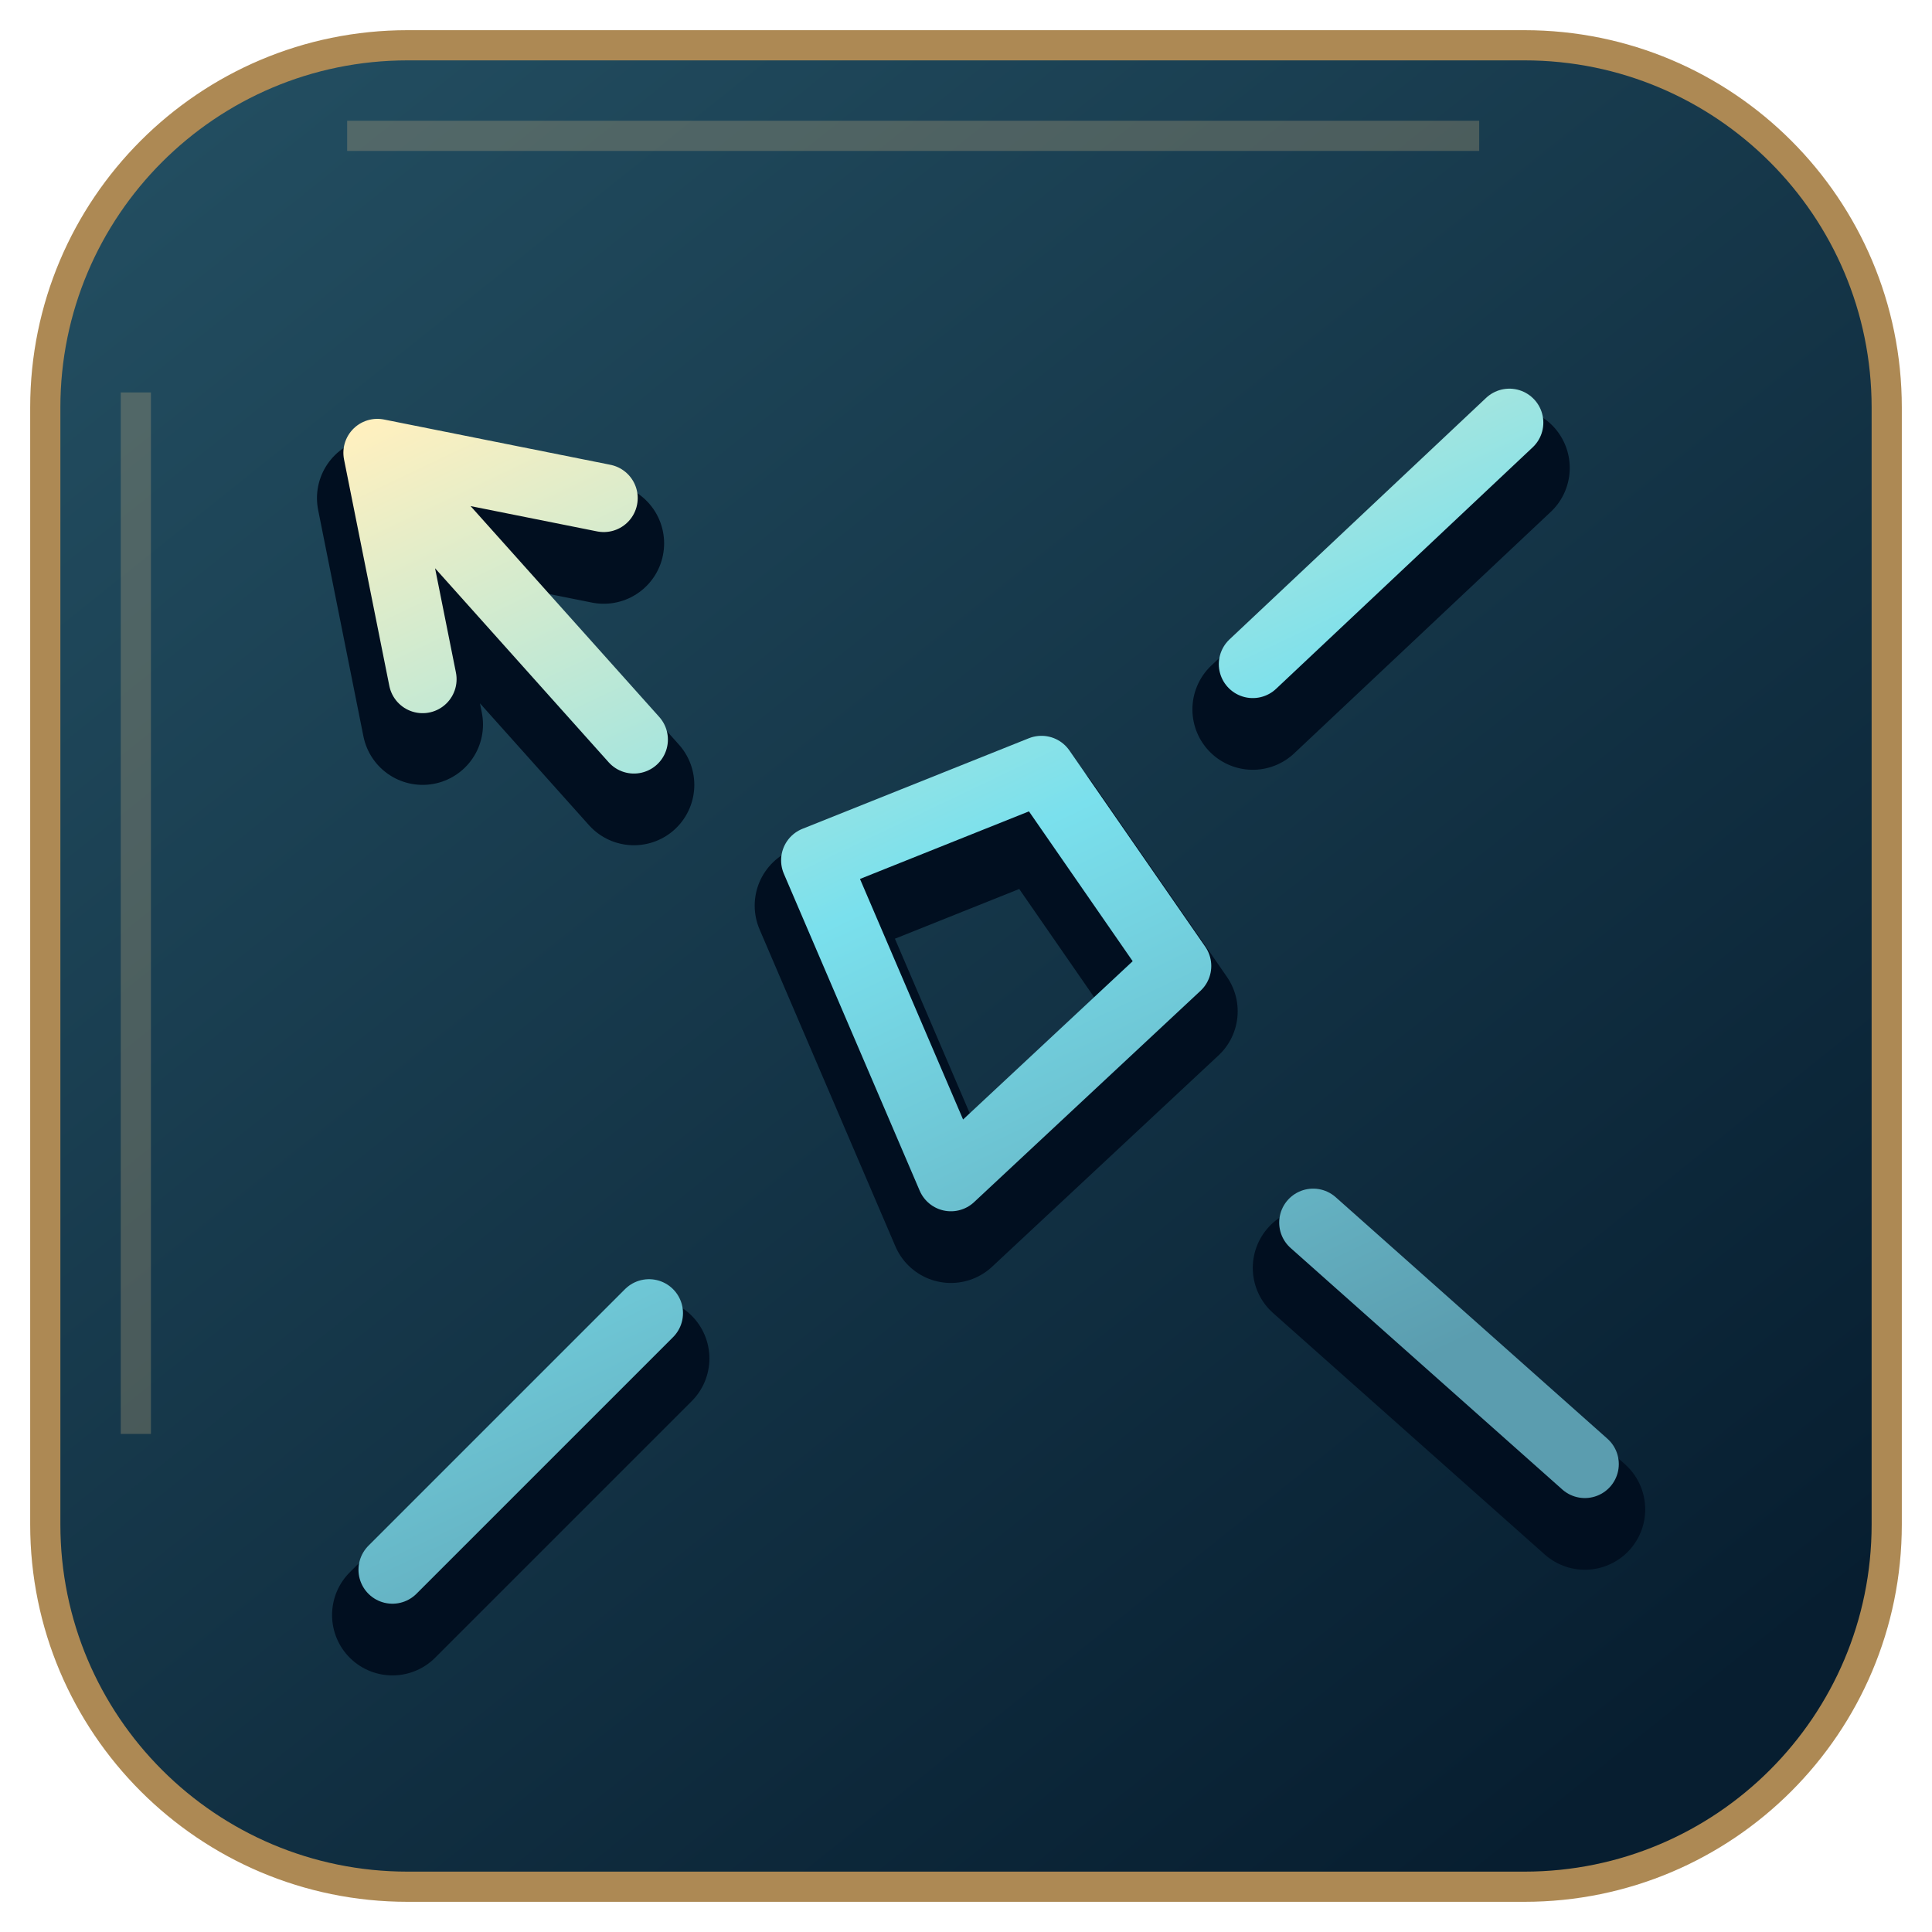
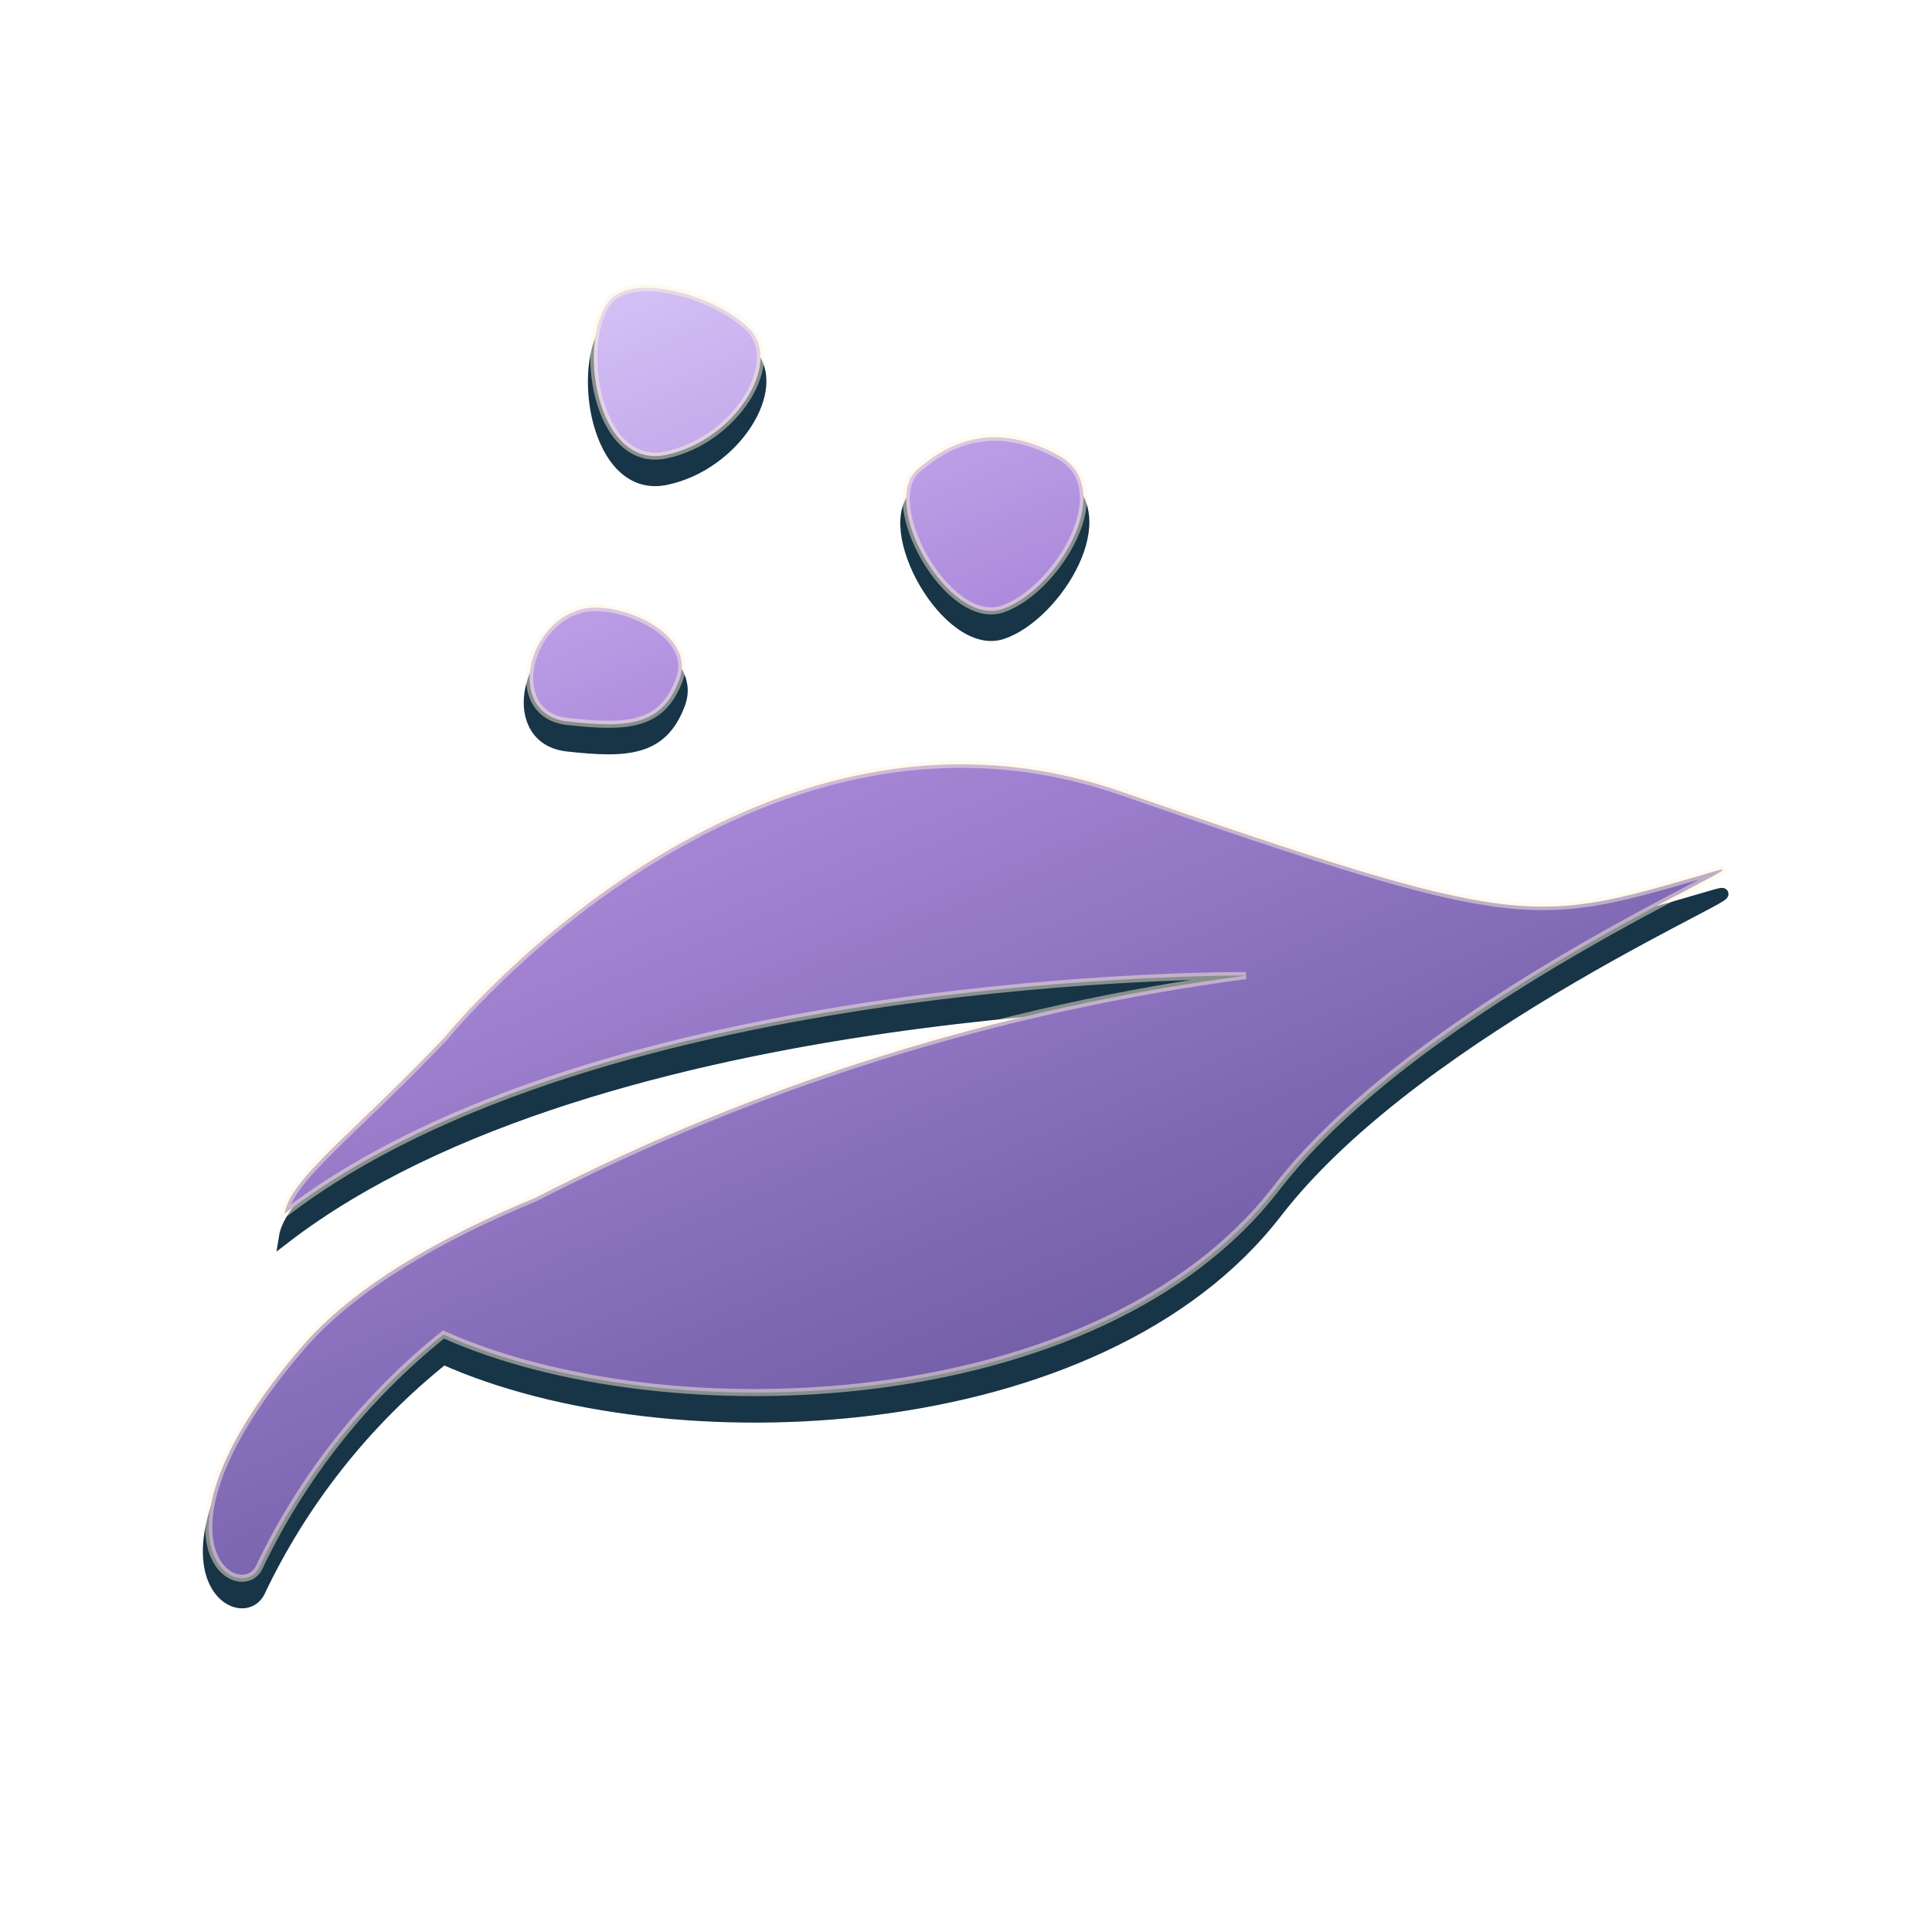
- <svg xmlns="http://www.w3.org/2000/svg" width="128" height="128" viewBox="0 0 128 128">
+ <svg xmlns="http://www.w3.org/2000/svg" width="384" height="384" viewBox="0 0 120 120">
  <defs>
-     <linearGradient id="fond" x2="0.8" y2="1">
-       <stop stop-color="#245063" />
-       <stop offset="1" stop-color="#071e30" />
+     <linearGradient id="bronze" x1="0" y1="0" x2=".25" y2="1">
+       <stop stop-color="#fff0c7" />
+       <stop offset=".3" stop-color="#d8b37c" />
+       <stop offset=".65" stop-color="#9b7449" />
+       <stop offset="1" stop-color="#e1c396" />
    </linearGradient>
-     <linearGradient id="metal" x2="0.5" y2="1">
-       <stop stop-color="#fff0bf" />
-       <stop offset="0.5" stop-color="#7ae0ed" />
-       <stop offset="1" stop-color="#5b9daf" />
+     <linearGradient id="email" x1=".2" y1="0" x2=".75" y2="1">
+       <stop stop-color="#73c9c8" />
+       <stop offset=".36" stop-color="#328b98" />
+       <stop offset="1" stop-color="#184a60" />
    </linearGradient>
+     <linearGradient id="profond" x2=".4" y2="1">
+       <stop stop-color="#32667b" />
+       <stop offset="1" stop-color="#19394f" />
+     </linearGradient>
+     <linearGradient id="ivoire" x2=".4" y2="1">
+       <stop stop-color="#fff9e9" />
+       <stop offset="1" stop-color="#ded4bd" />
+     </linearGradient>
+     <linearGradient id="violet" x2=".5" y2="1">
+       <stop stop-color="#e4d5ff" />
+       <stop offset=".4" stop-color="#ad8cdd" />
+       <stop offset="1" stop-color="#65549b" />
+     </linearGradient>
+     <linearGradient id="argent" x2=".5" y2="1">
+       <stop stop-color="#f3f3ec" />
+       <stop offset=".4" stop-color="#b5c3ce" />
+       <stop offset="1" stop-color="#667991" />
+     </linearGradient>
+     <radialGradient id="ambre" cx=".3" cy=".2" r=".9">
+       <stop stop-color="#fff3ad" />
+       <stop offset=".35" stop-color="#efbc54" />
+       <stop offset=".7" stop-color="#b77728" />
+       <stop offset="1" stop-color="#795021" />
+     </radialGradient>
+     <radialGradient id="verre" cx=".3" cy=".25" r=".85">
+       <stop stop-color="#b9f6ef" />
+       <stop offset=".4" stop-color="#5bd5d9" />
+       <stop offset="1" stop-color="#226e8b" />
+     </radialGradient>
  </defs>
-   <rect x="3" y="3" width="122" height="122" rx="24" fill="url(#fond)" stroke="#ad8954" stroke-width="2" />
-   <path d="M23 9H98M9 26V95" fill="none" stroke="#e5c388" stroke-opacity=".25" stroke-width="2" />
-   <g fill="none" stroke="#010f20" stroke-width="8" stroke-linecap="round" stroke-linejoin="round" transform="translate(0 3)">
-     <path d="M54 57 69 51 78 64 63 78ZM42 49 25 30m3 15-3-15 15 3M83 44l17-16M87 81l18 16M43 87l-17 17" />
+   <g transform="translate(13 12.3164) scale(0.367188)">
+     <path d="M180.478,171.552C150.6,210.309,77.32,213.179,39.615,196.28a112.15,112.15,0,0,0-31.2,39.446c-3.316,6.489-20.893-4.4,7.015-37.127,8.869-10.4,23.655-18.8,39.7-25.429a369.6,369.6,0,0,1,120.212-37.607s-109.117-.821-162.608,40.29c0.933-5.99,11.356-13.306,27.222-30.007,0,0,51.128-63.252,114.162-41.44,68.893,23.838,69.619,22.495,100.641,13.491C265.286,114.84,205.13,139.578,180.478,171.552ZM134.07,73.6c-9.082,2.966-20.907-17.993-14.23-23.717,5.667-4.857,13.193-7.988,23.717-2.372S143.152,70.636,134.07,73.6ZM77.151,47.514c-11.763,2.378-15.026-19.44-9.487-26.088,4.048-4.857,18.012-.98,23.716,4.743S88.914,45.136,77.151,47.514Zm2.372,37.946C76.607,93.4,70.7,93.708,60.549,92.576s-7.26-16.4,2.372-18.973C68.992,71.983,82.438,77.517,79.522,85.461Z" fill="#183447" fill-rule="evenodd" stroke="#183447" stroke-width="2" />
  </g>
-   <g fill="none" stroke="url(#metal)" stroke-width="4.5" stroke-linecap="round" stroke-linejoin="round">
-     <path d="M54 57 69 51 78 64 63 78ZM42 49 25 30m3 15-3-15 15 3M83 44l17-16M87 81l18 16M43 87l-17 17" />
+   <g transform="translate(13 10.8164) scale(0.367188)">
+     <path d="M180.478,171.552C150.6,210.309,77.32,213.179,39.615,196.28a112.15,112.15,0,0,0-31.2,39.446c-3.316,6.489-20.893-4.4,7.015-37.127,8.869-10.4,23.655-18.8,39.7-25.429a369.6,369.6,0,0,1,120.212-37.607s-109.117-.821-162.608,40.29c0.933-5.99,11.356-13.306,27.222-30.007,0,0,51.128-63.252,114.162-41.44,68.893,23.838,69.619,22.495,100.641,13.491C265.286,114.84,205.13,139.578,180.478,171.552ZM134.07,73.6c-9.082,2.966-20.907-17.993-14.23-23.717,5.667-4.857,13.193-7.988,23.717-2.372S143.152,70.636,134.07,73.6ZM77.151,47.514c-11.763,2.378-15.026-19.44-9.487-26.088,4.048-4.857,18.012-.98,23.716,4.743S88.914,45.136,77.151,47.514Zm2.372,37.946C76.607,93.4,70.7,93.708,60.549,92.576s-7.26-16.4,2.372-18.973C68.992,71.983,82.438,77.517,79.522,85.461Z" fill="url(#violet)" fill-rule="evenodd" />
+     <g opacity=".48">
+       <path d="M180.478,171.552C150.6,210.309,77.32,213.179,39.615,196.28a112.15,112.15,0,0,0-31.2,39.446c-3.316,6.489-20.893-4.4,7.015-37.127,8.869-10.4,23.655-18.8,39.7-25.429a369.6,369.6,0,0,1,120.212-37.607s-109.117-.821-162.608,40.29c0.933-5.99,11.356-13.306,27.222-30.007,0,0,51.128-63.252,114.162-41.44,68.893,23.838,69.619,22.495,100.641,13.491C265.286,114.84,205.13,139.578,180.478,171.552ZM134.07,73.6c-9.082,2.966-20.907-17.993-14.23-23.717,5.667-4.857,13.193-7.988,23.717-2.372S143.152,70.636,134.07,73.6ZM77.151,47.514c-11.763,2.378-15.026-19.44-9.487-26.088,4.048-4.857,18.012-.98,23.716,4.743S88.914,45.136,77.151,47.514Zm2.372,37.946C76.607,93.4,70.7,93.708,60.549,92.576s-7.26-16.4,2.372-18.973C68.992,71.983,82.438,77.517,79.522,85.461Z" fill="none" fill-rule="evenodd" stroke="#fff4d9" stroke-width="1.2" />
+     </g>
  </g>
</svg>
